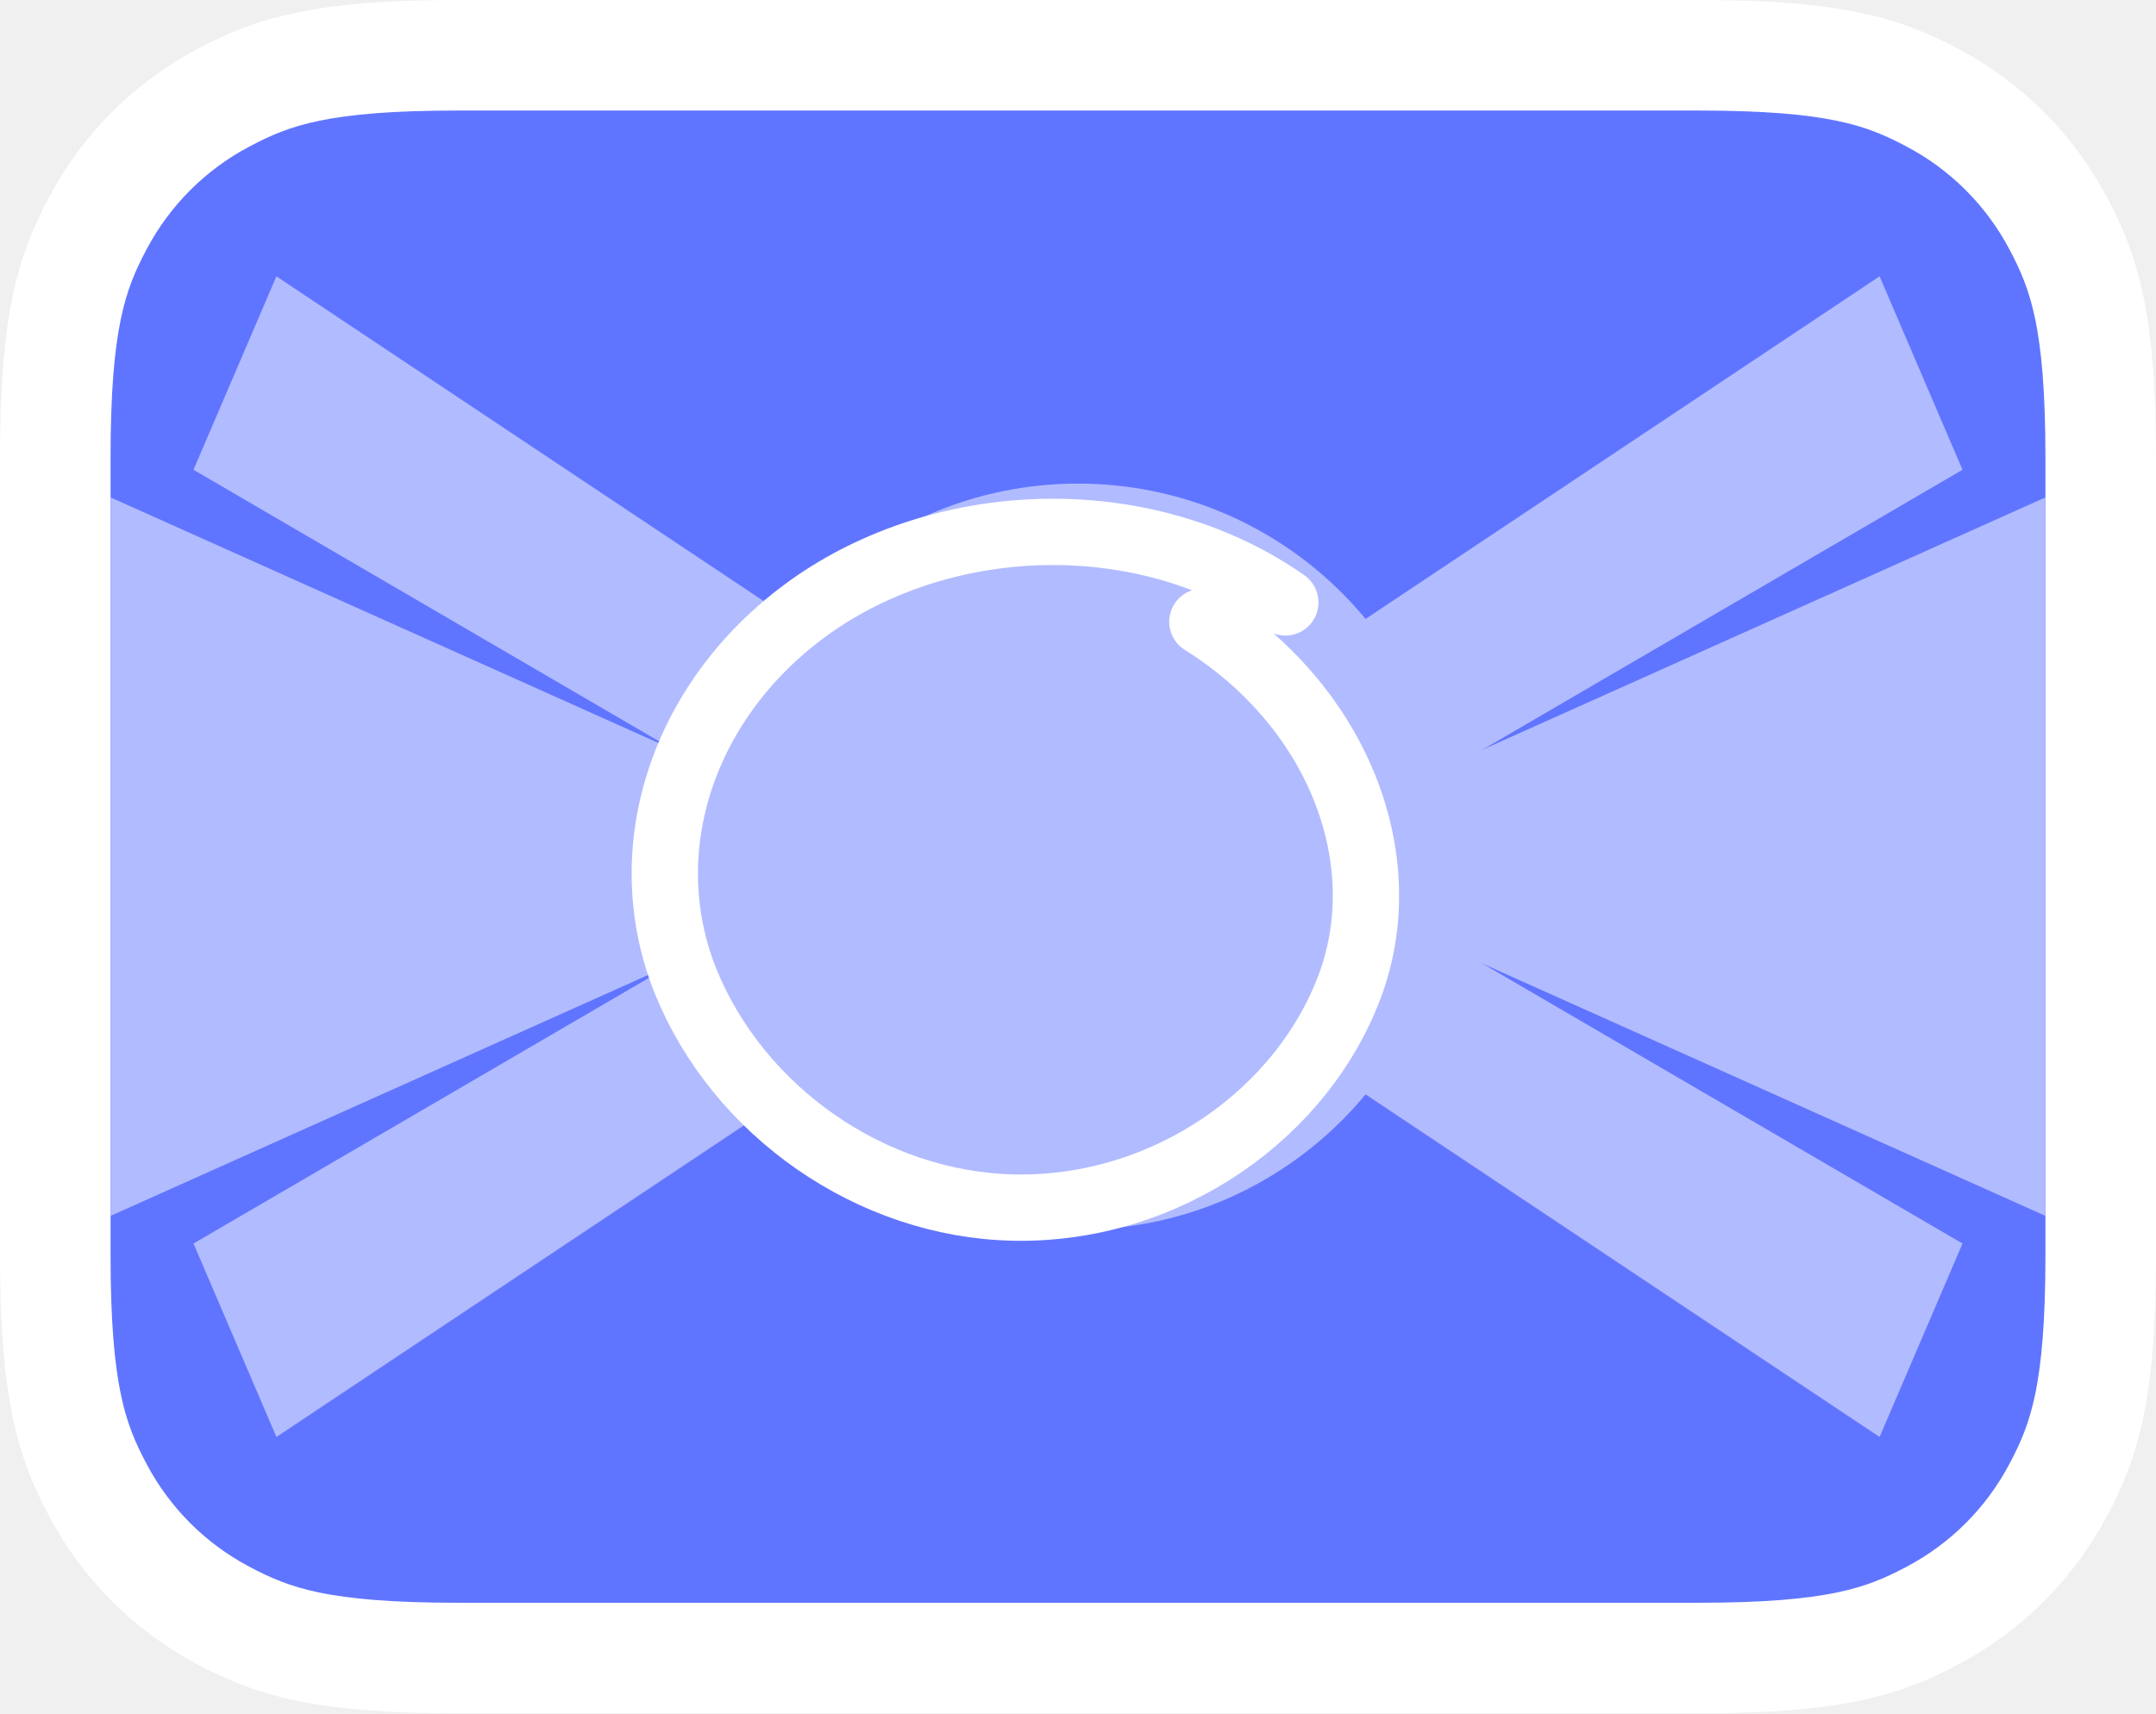
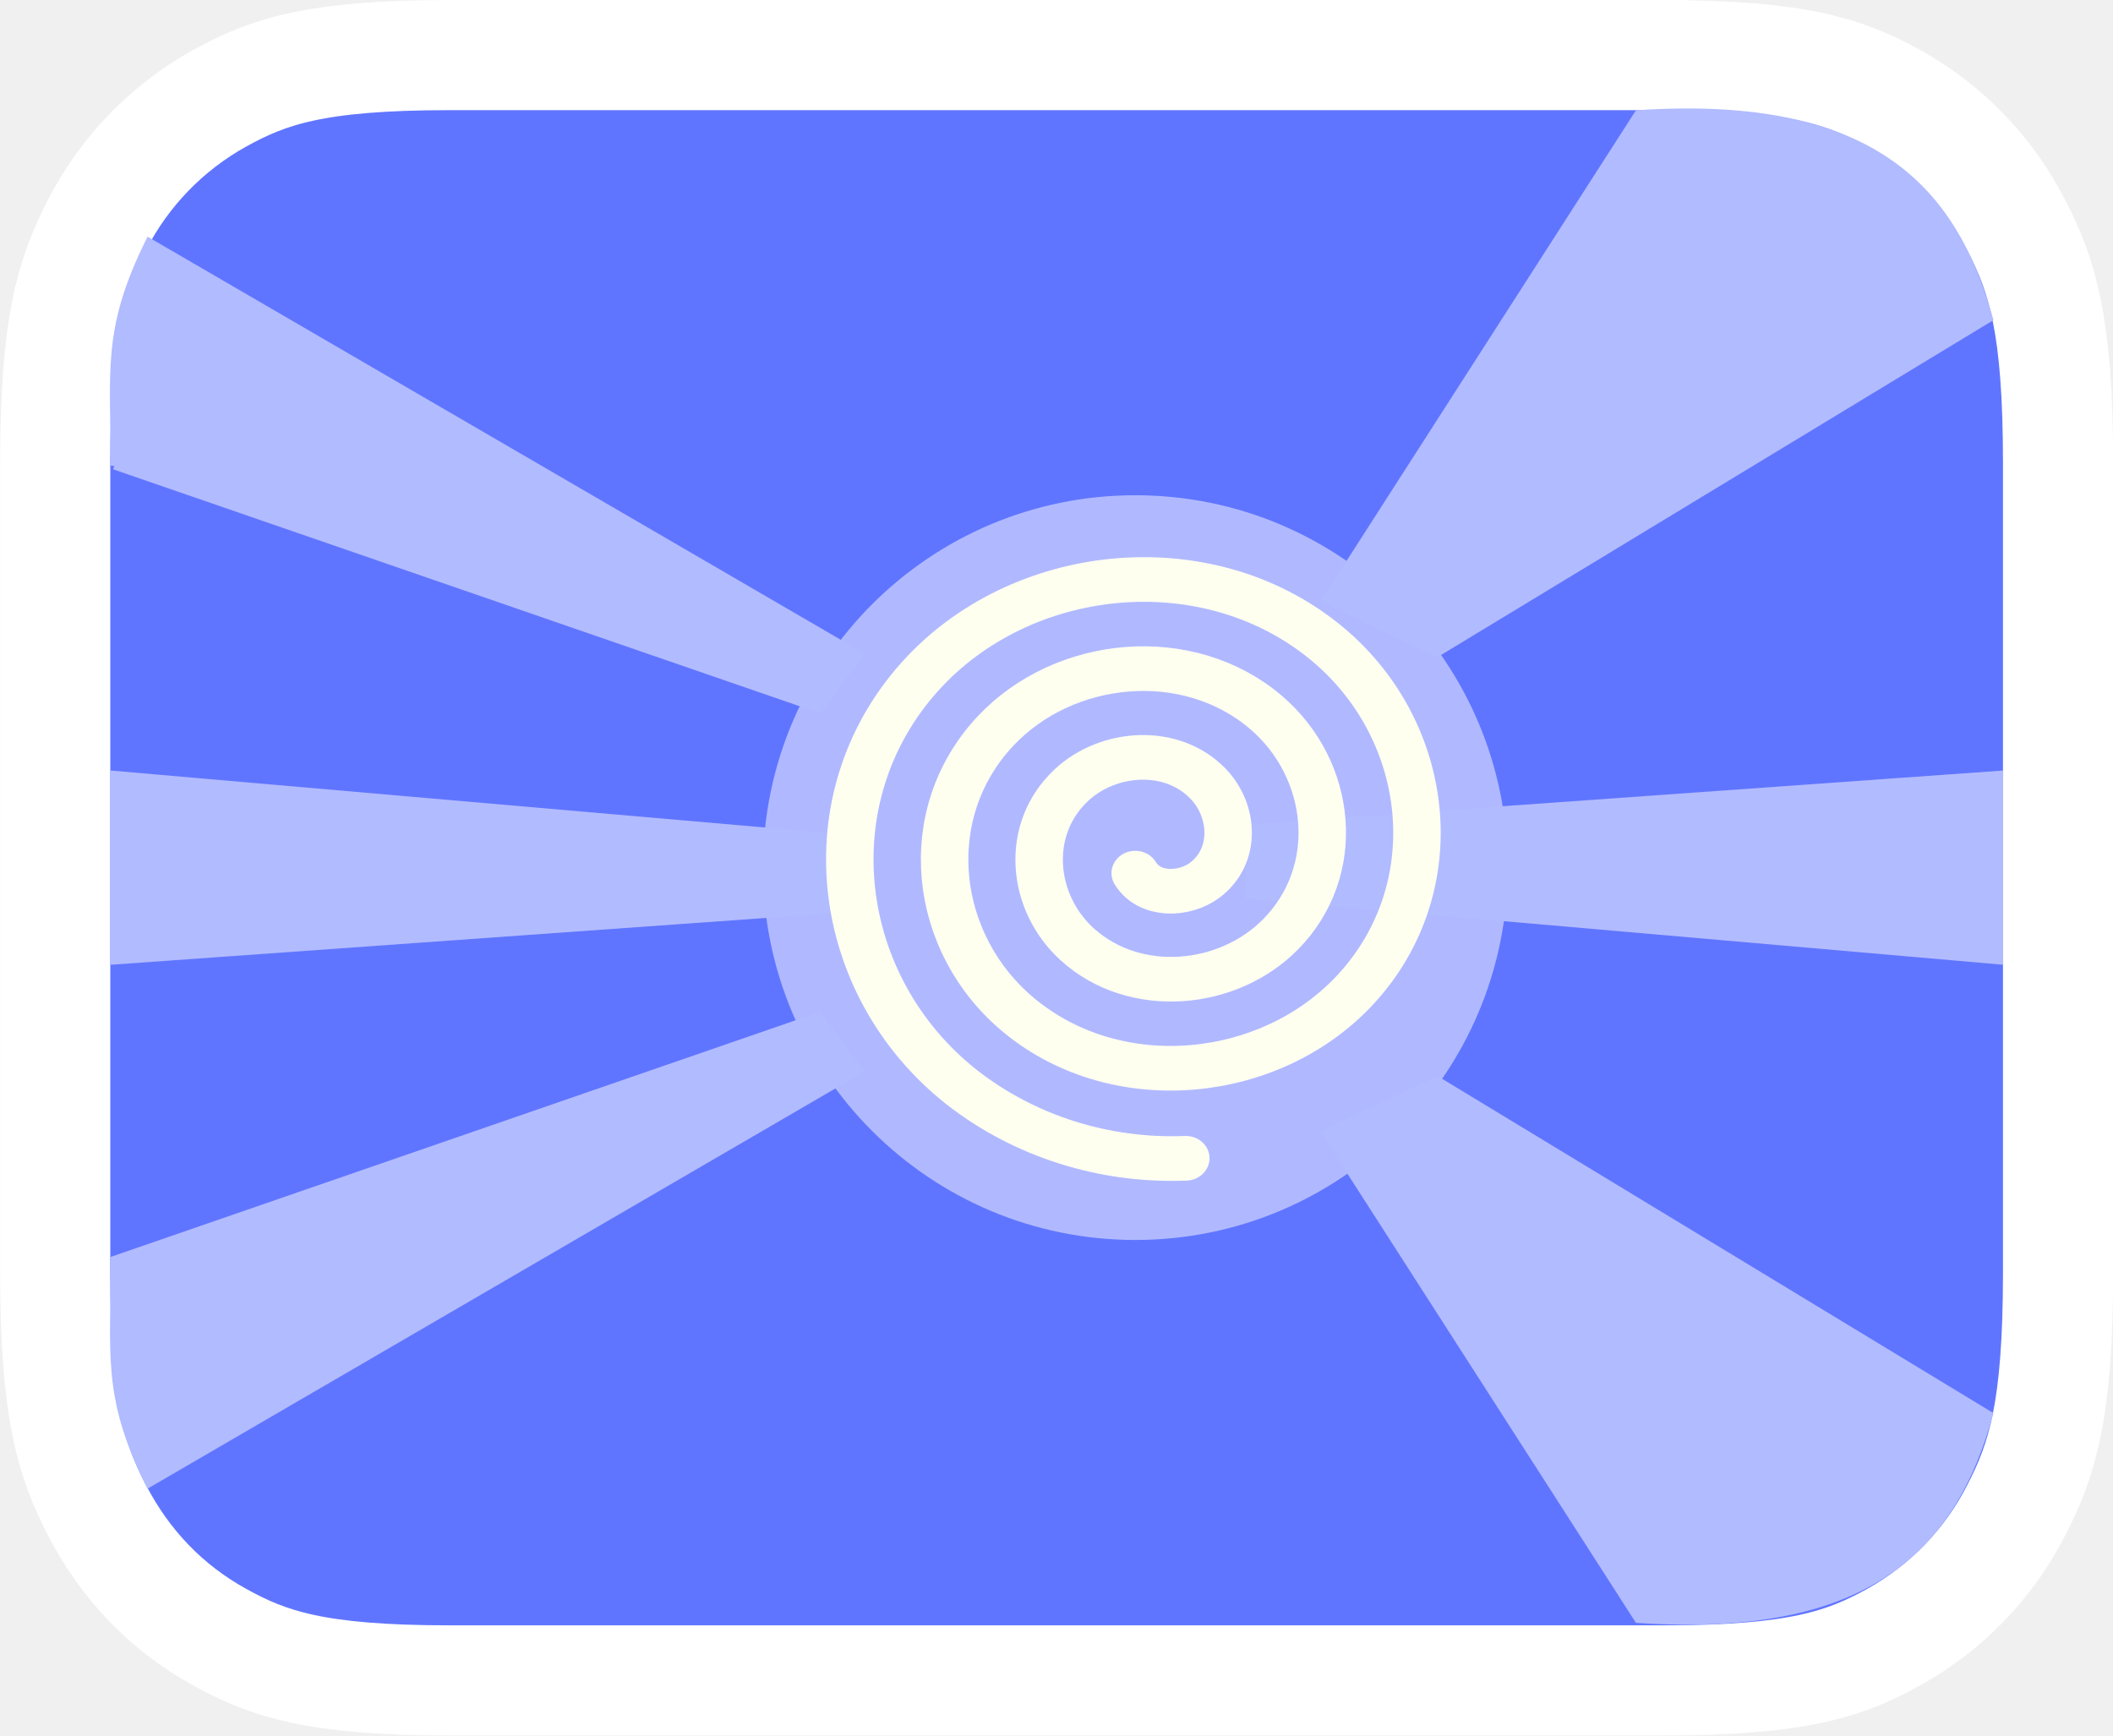
- <svg xmlns="http://www.w3.org/2000/svg" width="78" height="62" viewBox="0 0 78 62">
-   <path fill="#6075ff" stroke="#fff" stroke-width="4" d="M61.437 2H16.563c-4.935 0-6.696.585-8.493 1.545A10.9 10.9 0 0 0 3.545 8.07C2.585 9.867 2 11.628 2 16.563v28.874c0 4.935.585 6.696 1.545 8.493a10.9 10.9 0 0 0 4.525 4.525C9.867 59.415 11.628 60 16.563 60h44.874c4.935 0 6.696-.585 8.493-1.545a10.9 10.9 0 0 0 4.525-4.525C75.415 52.133 76 50.372 76 45.437V16.563c0-4.935-.585-6.696-1.545-8.493A10.9 10.9 0 0 0 69.93 3.545C68.133 2.585 66.372 2 61.437 2Z" />
-   <path fill="#b1bbff" d="M4 18 33 31 4 44z" />
-   <path fill="#b1bbff" d="M74 18 45 31 74 44z" />
-   <path fill="#b1bbff" d="M10 10 34 26 31 31 7 17z" />
-   <path fill="#b1bbff" d="M68 10 44 26 47 31 71 17z" />
-   <path fill="#b1bbff" d="M10 52 34 36 31 31 7 45z" />
-   <path fill="#b1bbff" d="M68 52 44 36 47 31 71 45z" />
-   <circle cx="39" cy="31" r="13.5" fill="#b1bbff" />
-   <path fill="none" stroke="#fff" stroke-linecap="round" stroke-linejoin="round" stroke-width="2.4" d="M43.5 22.5c4.8 3 7 8.4 5.4 13-1.7 4.8-6.7 8.3-12.2 8.2-5.2-.1-10-3.5-11.9-8.2-2-5 .1-10.8 5.2-14 5-3.1 11.8-3 16.5.3" />
+ <svg xmlns="http://www.w3.org/2000/svg" width="60.761" height="49.899" viewBox="0 0 16.076 13.202">
+   <path fill="#ff4b4b" stroke="#fff" stroke-width=".838" d="M12.659.419H3.418c-1.016 0-1.379.125-1.749.33a2.3 2.3 0 0 0-.932.964C.54 2.096.42 2.472.42 3.523V9.68c0 1.052.12 1.427.318 1.81.215.416.53.743.932.965.37.205.733.33 1.749.33h9.24c1.017 0 1.38-.125 1.75-.33a2.3 2.3 0 0 0 .931-.965c.198-.383.318-.758.318-1.81V3.524c0-1.052-.12-1.428-.318-1.81a2.3 2.3 0 0 0-.932-.966C14.037.544 13.675.42 12.66.42z" style="fill:#6075ff;fill-opacity:1" />
+   <path d="m115.557 149.236-5.707.407v.511l5.707.498z" style="fill:#b1bbff;fill-opacity:1;stroke:#b1bbff;stroke-width:.057px;stroke-linecap:butt;stroke-linejoin:miter;stroke-opacity:1" transform="translate(-100.345 -143.343)" />
+   <path d="m.866 7.31 5.707-.408V6.39L.866 5.893Z" style="fill:#b1bbff;fill-opacity:1;stroke:#b1bbff;stroke-width:.057px;stroke-linecap:butt;stroke-linejoin:miter;stroke-opacity:1" />
+   <path d="m.87 9.584 5.36-1.852.304.412-5.4 3.142C.8 10.608.875 10.305.87 9.584Zm14.263-7.162-4.2 2.546-.845-.403L12.463.867c1.8-.118 2.4.594 2.67 1.555z" style="fill:#b1bbff;fill-opacity:1;stroke:#b1bbff;stroke-width:.058px;stroke-linecap:butt;stroke-linejoin:miter;stroke-opacity:1" />
+   <path d="M5.805 6.596a2.833 2.833 0 0 1 2.837-2.828 2.833 2.833 0 0 1 2.829 2.836 2.833 2.833 0 0 1-2.835 2.83 2.833 2.833 0 0 1-2.831-2.833" style="opacity:.98;fill:#b1bbff;fill-opacity:1;stroke:none;stroke-width:15.118;stroke-miterlimit:3.3" />
+   <path d="M208.1 7.664c.52-.387 1.23-.05 1.506.466.435.817-.062 1.799-.86 2.155-1.107.496-2.372-.172-2.806-1.253-.559-1.393.283-2.948 1.647-3.455 1.68-.625 3.525.393 4.105 2.04.693 1.964-.502 4.103-2.432 4.755-2.25.76-4.682-.612-5.406-2.826-.829-2.534.721-5.26 3.22-6.056 2.818-.897 5.839.83 6.705 3.613.966 3.103-.94 6.419-4.006 7.356-3.388 1.035-6.998-1.05-8.006-4.4-1.105-3.672 1.159-7.577 4.792-8.656a7.42 7.42 0 0 1 5.314.445" style="fill:none;fill-rule:evenodd;stroke:ivory;stroke-width:1.07;stroke-linecap:round;stroke-linejoin:round;stroke-miterlimit:4;stroke-dasharray:none;stroke-opacity:1;paint-order:stroke fill markers" transform="matrix(.30945 .12606 .13457 -.29125 -56.791 -17.358)" />
+   <path d="m.87 3.543 5.36 1.85.304-.412-5.399-3.14C.8 2.52.873 2.824.87 3.544Z" style="fill:#b1bbff;fill-opacity:1;stroke:#b1bbff;stroke-width:.058px;stroke-linecap:butt;stroke-linejoin:miter;stroke-opacity:1" />
+   <path d="m15.133 10.765-4.2-2.547-.845.404 2.375 3.697c1.8.119 2.4-.593 2.67-1.554z" style="fill:#b1bbff;fill-opacity:1;stroke:#b1bbff;stroke-width:.058px;stroke-linecap:butt;stroke-linejoin:miter;stroke-opacity:1" />
</svg>
